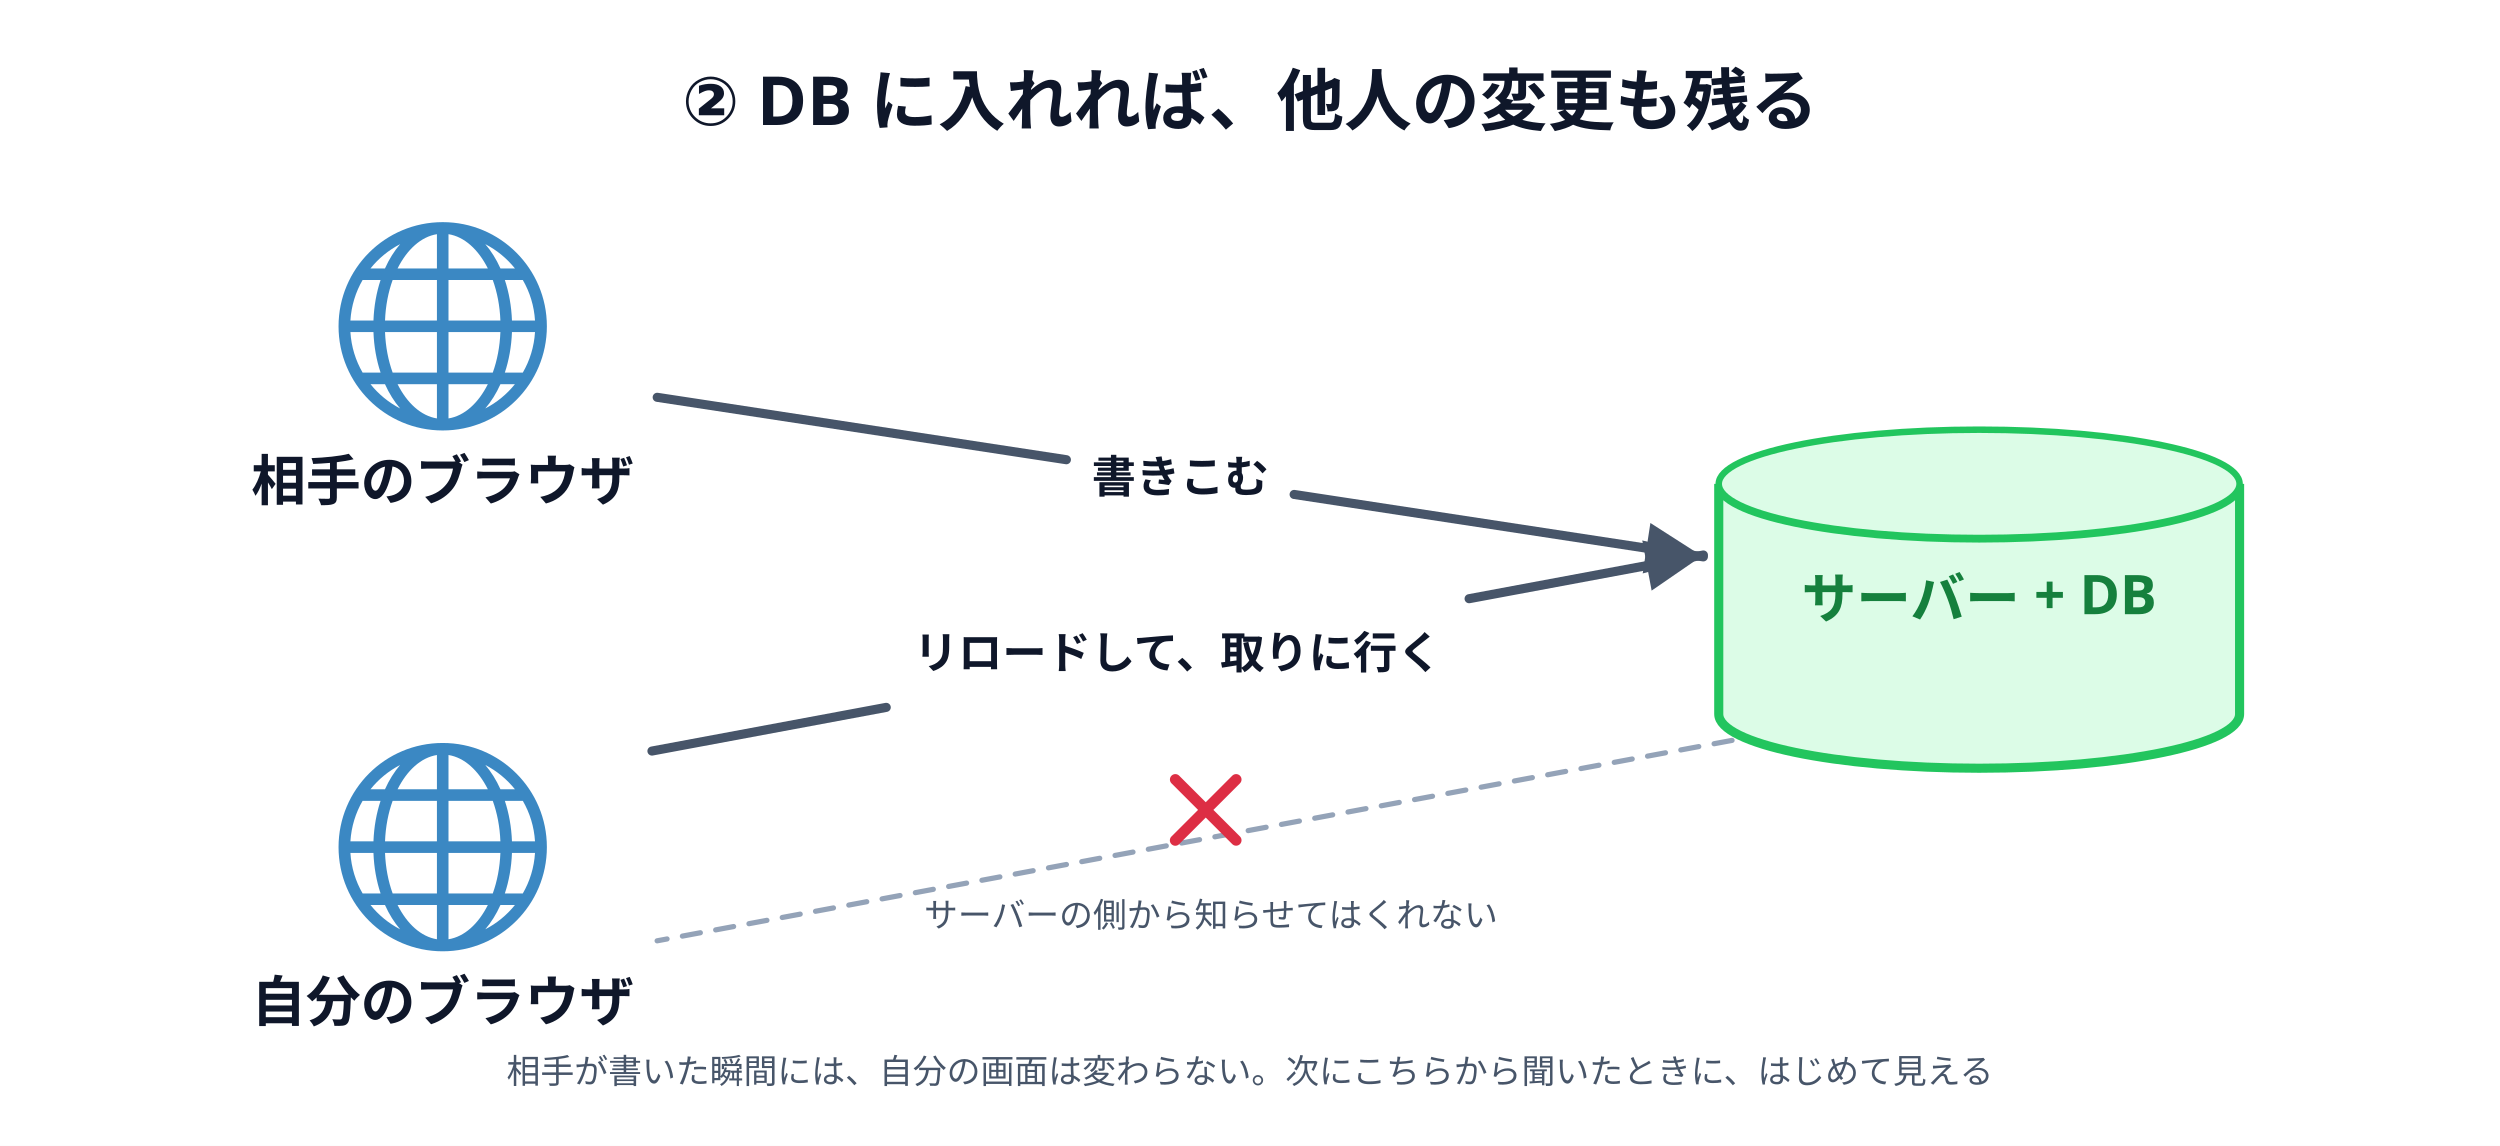
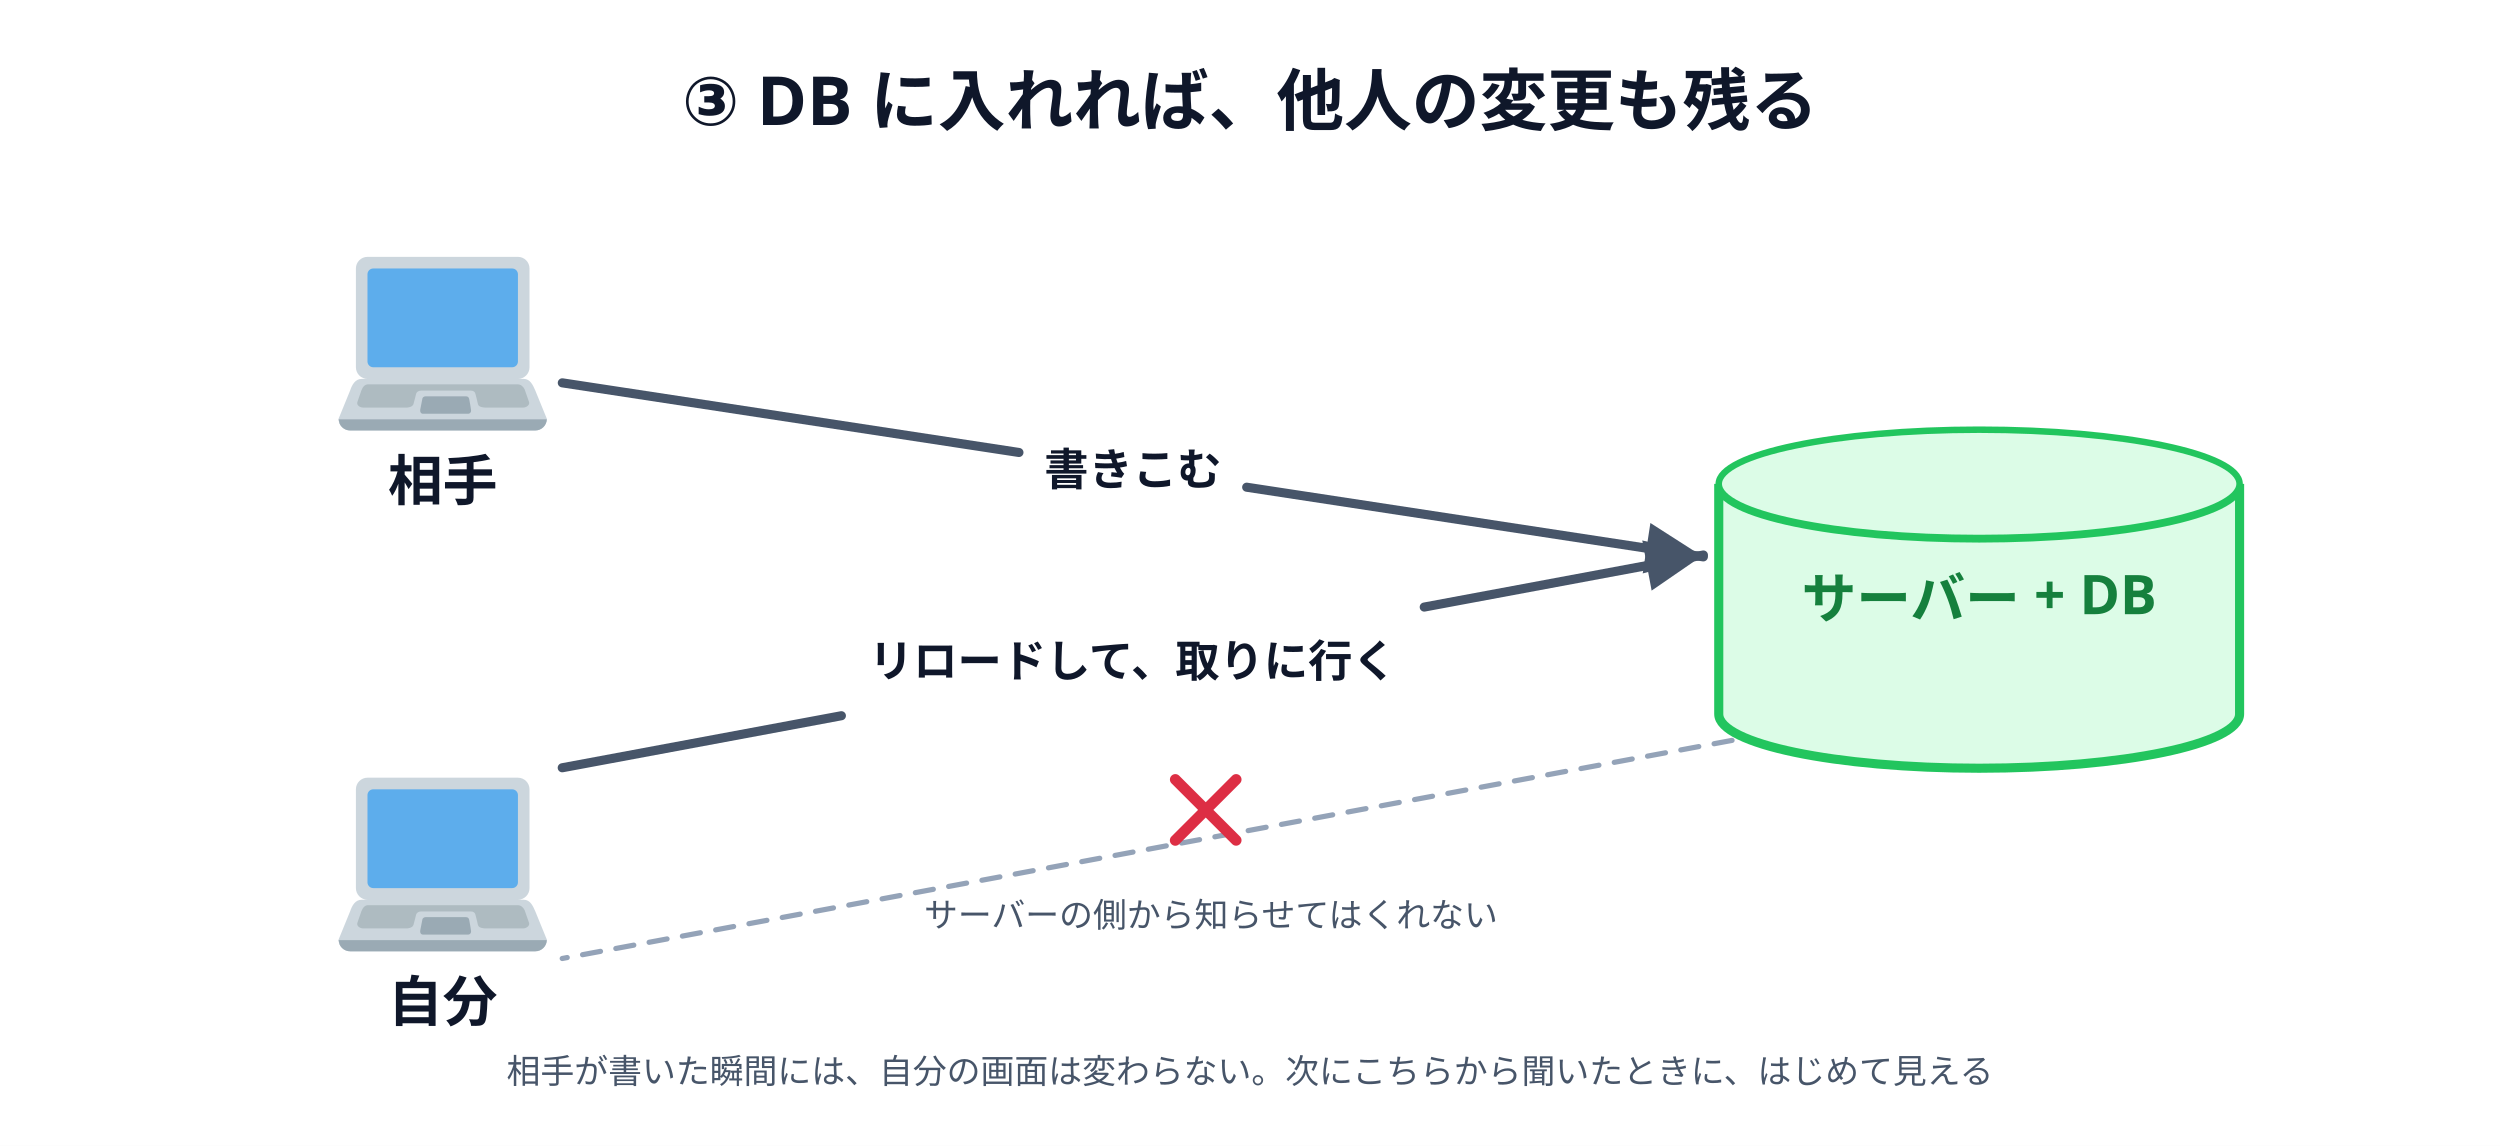
<svg xmlns="http://www.w3.org/2000/svg" width="960" height="440" viewBox="0 0 960 440" font-family="'Hiragino Sans','Noto Sans JP','Yu Gothic','Segoe UI',sans-serif">
  <defs>
    <marker id="aR" viewBox="0 0 10 10" refX="9" refY="5" markerWidth="7" markerHeight="7" orient="auto-start-reverse">
      <path d="M0 1 L9 5 L0 9 z" fill="#475569" />
    </marker>
    <marker id="aRsub" viewBox="0 0 10 10" refX="9" refY="5" markerWidth="7" markerHeight="7" orient="auto-start-reverse">
      <path d="M0 1 L9 5 L0 9 z" fill="#94a3b8" />
    </marker>
  </defs>
  <rect x="0" y="0" width="960" height="440" fill="#ffffff" />
-   <text x="480" y="48" text-anchor="middle" font-size="26" fill="#0f172a" font-weight="700">② DB に入れれば、他人の変更も残る</text>
+   <text x="480" y="48" text-anchor="middle" font-size="26" fill="#0f172a" font-weight="700">③ DB に入れれば、他人の変更も残る</text>
  <svg x="130.0" y="85.3" width="80.0" height="80.0" viewBox="0 0 36 36">
-     <path fill="#3B88C3" d="M18 0C8.059 0 0 8.059 0 18s8.059 18 18 18 18-8.059 18-18S27.941 0 18 0zM2.05 19h3.983c.092 2.506.522 4.871 1.229 7H4.158c-1.207-2.083-1.95-4.459-2.108-7zM19 8V2.081c2.747.436 5.162 2.655 6.799 5.919H19zm7.651 2c.754 2.083 1.219 4.46 1.317 7H19v-7h7.651zM17 2.081V8h-6.799C11.837 4.736 14.253 2.517 17 2.081zM17 10v7H8.032c.098-2.54.563-4.917 1.317-7H17zM6.034 17H2.05c.158-2.54.901-4.917 2.107-7h3.104c-.705 2.129-1.135 4.495-1.227 7zm1.998 2H17v7H9.349c-.754-2.083-1.219-4.459-1.317-7zM17 28v5.919c-2.747-.437-5.163-2.655-6.799-5.919H17zm2 5.919V28h6.8c-1.637 3.264-4.053 5.482-6.8 5.919zM19 26v-7h8.969c-.099 2.541-.563 4.917-1.317 7H19zm10.967-7h3.982c-.157 2.541-.9 4.917-2.107 7h-3.104c.706-2.129 1.136-4.494 1.229-7zm0-2c-.093-2.505-.523-4.871-1.229-7h3.104c1.207 2.083 1.95 4.46 2.107 7h-3.982zm.512-9h-2.503c-.717-1.604-1.606-3.015-2.619-4.199C27.346 4.833 29.089 6.267 30.479 8zM10.643 3.801C9.629 4.985 8.74 6.396 8.023 8H5.521c1.39-1.733 3.133-3.166 5.122-4.199zM5.521 28h2.503c.716 1.604 1.605 3.015 2.619 4.198C8.654 31.166 6.911 29.733 5.521 28zm19.836 4.198c1.014-1.184 1.902-2.594 2.619-4.198h2.503c-1.39 1.733-3.133 3.166-5.122 4.198z" />
+     <path fill="#CCD6DD" d="M34 29.096c-.417-.963-.896-2.008-2-2.008h-1c1.104 0 2-.899 2-2.008V8.008C33 6.899 32.104 6 31 6H5c-1.104 0-2 .899-2 2.008V25.08c0 1.109.896 2.008 2 2.008H4c-1.104 0-1.667 1.004-2 2.008l-2 4.895C0 35.101.896 36 2 36h32c1.104 0 2-.899 2-2.008l-2-4.896z" />
+     <path fill="#9AAAB4" d="M.008 34.075l.006.057.17.692C.5 35.516 1.192 36 2 36h32c1.076 0 1.947-.855 1.992-1.925H.008z" />
+     <path fill="#5DADEC" d="M31 24.075c0 .555-.447 1.004-1 1.004H6c-.552 0-1-.449-1-1.004V9.013c0-.555.448-1.004 1-1.004h24c.553 0 1 .45 1 1.004v15.062z" />
+     <path fill="#AEBBC1" d="M32.906 31.042l-.76-2.175c-.239-.46-.635-.837-1.188-.837H5.11c-.552 0-.906.408-1.156 1.036l-.688 1.977c-.219.596.448 1.004 1 1.004h7.578s.937-.047 1.103-.608c.192-.648.415-1.624.463-1.796.074-.264.388-.531.856-.531h8.578c.5 0 .746.253.811.566.042.204.312 1.141.438 1.782.111.571 1.221.586 1.221.586h6.594c.551 0 1.217-.471.998-1.004z" />
+     <path fill="#9AAAB4" d="M22.375 33.113h-7.781c-.375 0-.538-.343-.484-.675.054-.331.359-1.793.383-1.963.023-.171.274-.375.524-.375h7.015c.297 0 .49.163.55.489.059.327.302 1.641.321 1.941.019.301-.169.583-.528.583z" />
  </svg>
-   <text x="170" y="192.14" text-anchor="middle" font-size="21" fill="#0f172a" font-weight="700">相手のブラウザ</text>
+   <text x="170" y="192.14" text-anchor="middle" font-size="21" fill="#0f172a" font-weight="700">相手</text>
  <path d="M660.0 185.8 A100.0 20.8 0 0 0 860.0 185.8 L860.0 274.2 A100.0 20.8 0 0 1 660.0 274.2 Z" fill="#dcfce7" stroke="#22c55e" stroke-width="3.5" />
  <ellipse cx="760.0" cy="185.8" rx="100.0" ry="20.8" fill="#dcfce7" stroke="#22c55e" stroke-width="2.5" />
  <text x="760" y="237.35" text-anchor="middle" font-size="21" fill="#15803d" font-weight="700">サーバー + DB</text>
  <svg x="130.0" y="285.3" width="80.0" height="80.0" viewBox="0 0 36 36">
-     <path fill="#3B88C3" d="M18 0C8.059 0 0 8.059 0 18s8.059 18 18 18 18-8.059 18-18S27.941 0 18 0zM2.05 19h3.983c.092 2.506.522 4.871 1.229 7H4.158c-1.207-2.083-1.95-4.459-2.108-7zM19 8V2.081c2.747.436 5.162 2.655 6.799 5.919H19zm7.651 2c.754 2.083 1.219 4.46 1.317 7H19v-7h7.651zM17 2.081V8h-6.799C11.837 4.736 14.253 2.517 17 2.081zM17 10v7H8.032c.098-2.54.563-4.917 1.317-7H17zM6.034 17H2.05c.158-2.54.901-4.917 2.107-7h3.104c-.705 2.129-1.135 4.495-1.227 7zm1.998 2H17v7H9.349c-.754-2.083-1.219-4.459-1.317-7zM17 28v5.919c-2.747-.437-5.163-2.655-6.799-5.919H17zm2 5.919V28h6.8c-1.637 3.264-4.053 5.482-6.8 5.919zM19 26v-7h8.969c-.099 2.541-.563 4.917-1.317 7H19zm10.967-7h3.982c-.157 2.541-.9 4.917-2.107 7h-3.104c.706-2.129 1.136-4.494 1.229-7zm0-2c-.093-2.505-.523-4.871-1.229-7h3.104c1.207 2.083 1.95 4.46 2.107 7h-3.982zm.512-9h-2.503c-.717-1.604-1.606-3.015-2.619-4.199C27.346 4.833 29.089 6.267 30.479 8zM10.643 3.801C9.629 4.985 8.74 6.396 8.023 8H5.521c1.39-1.733 3.133-3.166 5.122-4.199zM5.521 28h2.503c.716 1.604 1.605 3.015 2.619 4.198C8.654 31.166 6.911 29.733 5.521 28zm19.836 4.198c1.014-1.184 1.902-2.594 2.619-4.198h2.503c-1.39 1.733-3.133 3.166-5.122 4.198z" />
+     <path fill="#CCD6DD" d="M34 29.096c-.417-.963-.896-2.008-2-2.008h-1c1.104 0 2-.899 2-2.008V8.008C33 6.899 32.104 6 31 6H5c-1.104 0-2 .899-2 2.008V25.08c0 1.109.896 2.008 2 2.008H4c-1.104 0-1.667 1.004-2 2.008l-2 4.895C0 35.101.896 36 2 36h32c1.104 0 2-.899 2-2.008l-2-4.896z" />
+     <path fill="#9AAAB4" d="M.008 34.075l.006.057.17.692C.5 35.516 1.192 36 2 36h32c1.076 0 1.947-.855 1.992-1.925H.008z" />
+     <path fill="#5DADEC" d="M31 24.075c0 .555-.447 1.004-1 1.004H6c-.552 0-1-.449-1-1.004V9.013c0-.555.448-1.004 1-1.004h24c.553 0 1 .45 1 1.004v15.062z" />
+     <path fill="#AEBBC1" d="M32.906 31.042l-.76-2.175c-.239-.46-.635-.837-1.188-.837H5.11c-.552 0-.906.408-1.156 1.036l-.688 1.977c-.219.596.448 1.004 1 1.004h7.578s.937-.047 1.103-.608c.192-.648.415-1.624.463-1.796.074-.264.388-.531.856-.531h8.578c.5 0 .746.253.811.566.042.204.312 1.141.438 1.782.111.571 1.221.586 1.221.586h6.594c.551 0 1.217-.471.998-1.004z" />
+     <path fill="#9AAAB4" d="M22.375 33.113h-7.781c-.375 0-.538-.343-.484-.675.054-.331.359-1.793.383-1.963.023-.171.274-.375.524-.375h7.015c.297 0 .49.163.55.489.059.327.302 1.641.321 1.941.019.301-.169.583-.528.583z" />
  </svg>
-   <text x="170" y="392.14" text-anchor="middle" font-size="21" fill="#0f172a" font-weight="700">自分のブラウザ</text>
-   <path d="M252.37 152.57 L409.49 176.53" fill="none" stroke="#475569" stroke-width="3.5" stroke-linecap="round" stroke-linejoin="round" />
-   <path d="M496.95 189.87 L654.07 213.84" fill="none" stroke="#475569" stroke-width="3.5" stroke-linecap="round" stroke-linejoin="round" marker-end="url(#aR)" />
-   <text x="453.22" y="189.153" text-anchor="middle" font-size="17" fill="#0f172a" font-weight="600">書きこむ</text>
-   <path d="M250.35 288.40 L340.31 271.63" fill="none" stroke="#475569" stroke-width="3.5" stroke-linecap="round" stroke-linejoin="round" />
-   <path d="M564.14 229.90 L654.10 213.12" fill="none" stroke="#475569" stroke-width="3.5" stroke-linecap="round" stroke-linejoin="round" marker-end="url(#aR)" />
-   <text x="452.227" y="256.711" text-anchor="middle" font-size="17" fill="#0f172a" font-weight="600">リロードして、取りに行く</text>
-   <path d="M665.10 284.31 L252.34 361.27" fill="none" stroke="#94a3b8" stroke-width="2.0" stroke-linecap="round" stroke-linejoin="round" stroke-dasharray="7 6" />
+   <text x="170" y="392.14" text-anchor="middle" font-size="21" fill="#0f172a" font-weight="700">自分</text>
+   <path d="M215.93 147.01 L391.27 173.75" fill="none" stroke="#475569" stroke-width="3.5" stroke-linecap="round" stroke-linejoin="round" />
+   <path d="M478.73 187.09 L654.07 213.84" fill="none" stroke="#475569" stroke-width="3.5" stroke-linecap="round" stroke-linejoin="round" marker-end="url(#aR)" />
+   <text x="435" y="186.374" text-anchor="middle" font-size="17" fill="#0f172a" font-weight="600">書きこむ</text>
+   <path d="M215.90 294.82 L323.09 274.84" fill="none" stroke="#475569" stroke-width="3.5" stroke-linecap="round" stroke-linejoin="round" />
+   <path d="M546.91 233.11 L654.10 213.12" fill="none" stroke="#475569" stroke-width="3.5" stroke-linecap="round" stroke-linejoin="round" marker-end="url(#aR)" />
+   <text x="435" y="259.923" text-anchor="middle" font-size="17" fill="#0f172a" font-weight="600">リロードして、取りに行く</text>
+   <path d="M665.10 284.31 L215.90 368.06" fill="none" stroke="#94a3b8" stroke-width="2.0" stroke-linecap="round" stroke-linejoin="round" stroke-dasharray="7 6" />
  <svg x="448.0" y="296.0" width="30.0" height="30.0" viewBox="0 0 36 36">
    <path fill="#DD2E44" d="M21.533 18.002L33.768 5.768c.976-.976.976-2.559 0-3.535-.977-.977-2.559-.977-3.535 0L17.998 14.467 5.764 2.233c-.976-.977-2.56-.977-3.535 0-.977.976-.977 2.559 0 3.535l12.234 12.234L2.201 30.265c-.977.977-.977 2.559 0 3.535.488.488 1.128.732 1.768.732s1.28-.244 1.768-.732l12.262-12.263 12.234 12.234c.488.488 1.128.732 1.768.732.64 0 1.279-.244 1.768-.732.976-.977.976-2.559 0-3.535L21.533 18.002z" />
  </svg>
  <text x="465" y="356" text-anchor="middle" font-size="13" fill="#475569" font-weight="400">サーバーの側から知らせてはくれない</text>
  <text x="480" y="416" text-anchor="middle" font-size="13" fill="#475569" font-weight="400">相手が書いた瞬間には、自分の画面は変わらない。次にこちらから聞いたときに、はじめて見える</text>
</svg>
